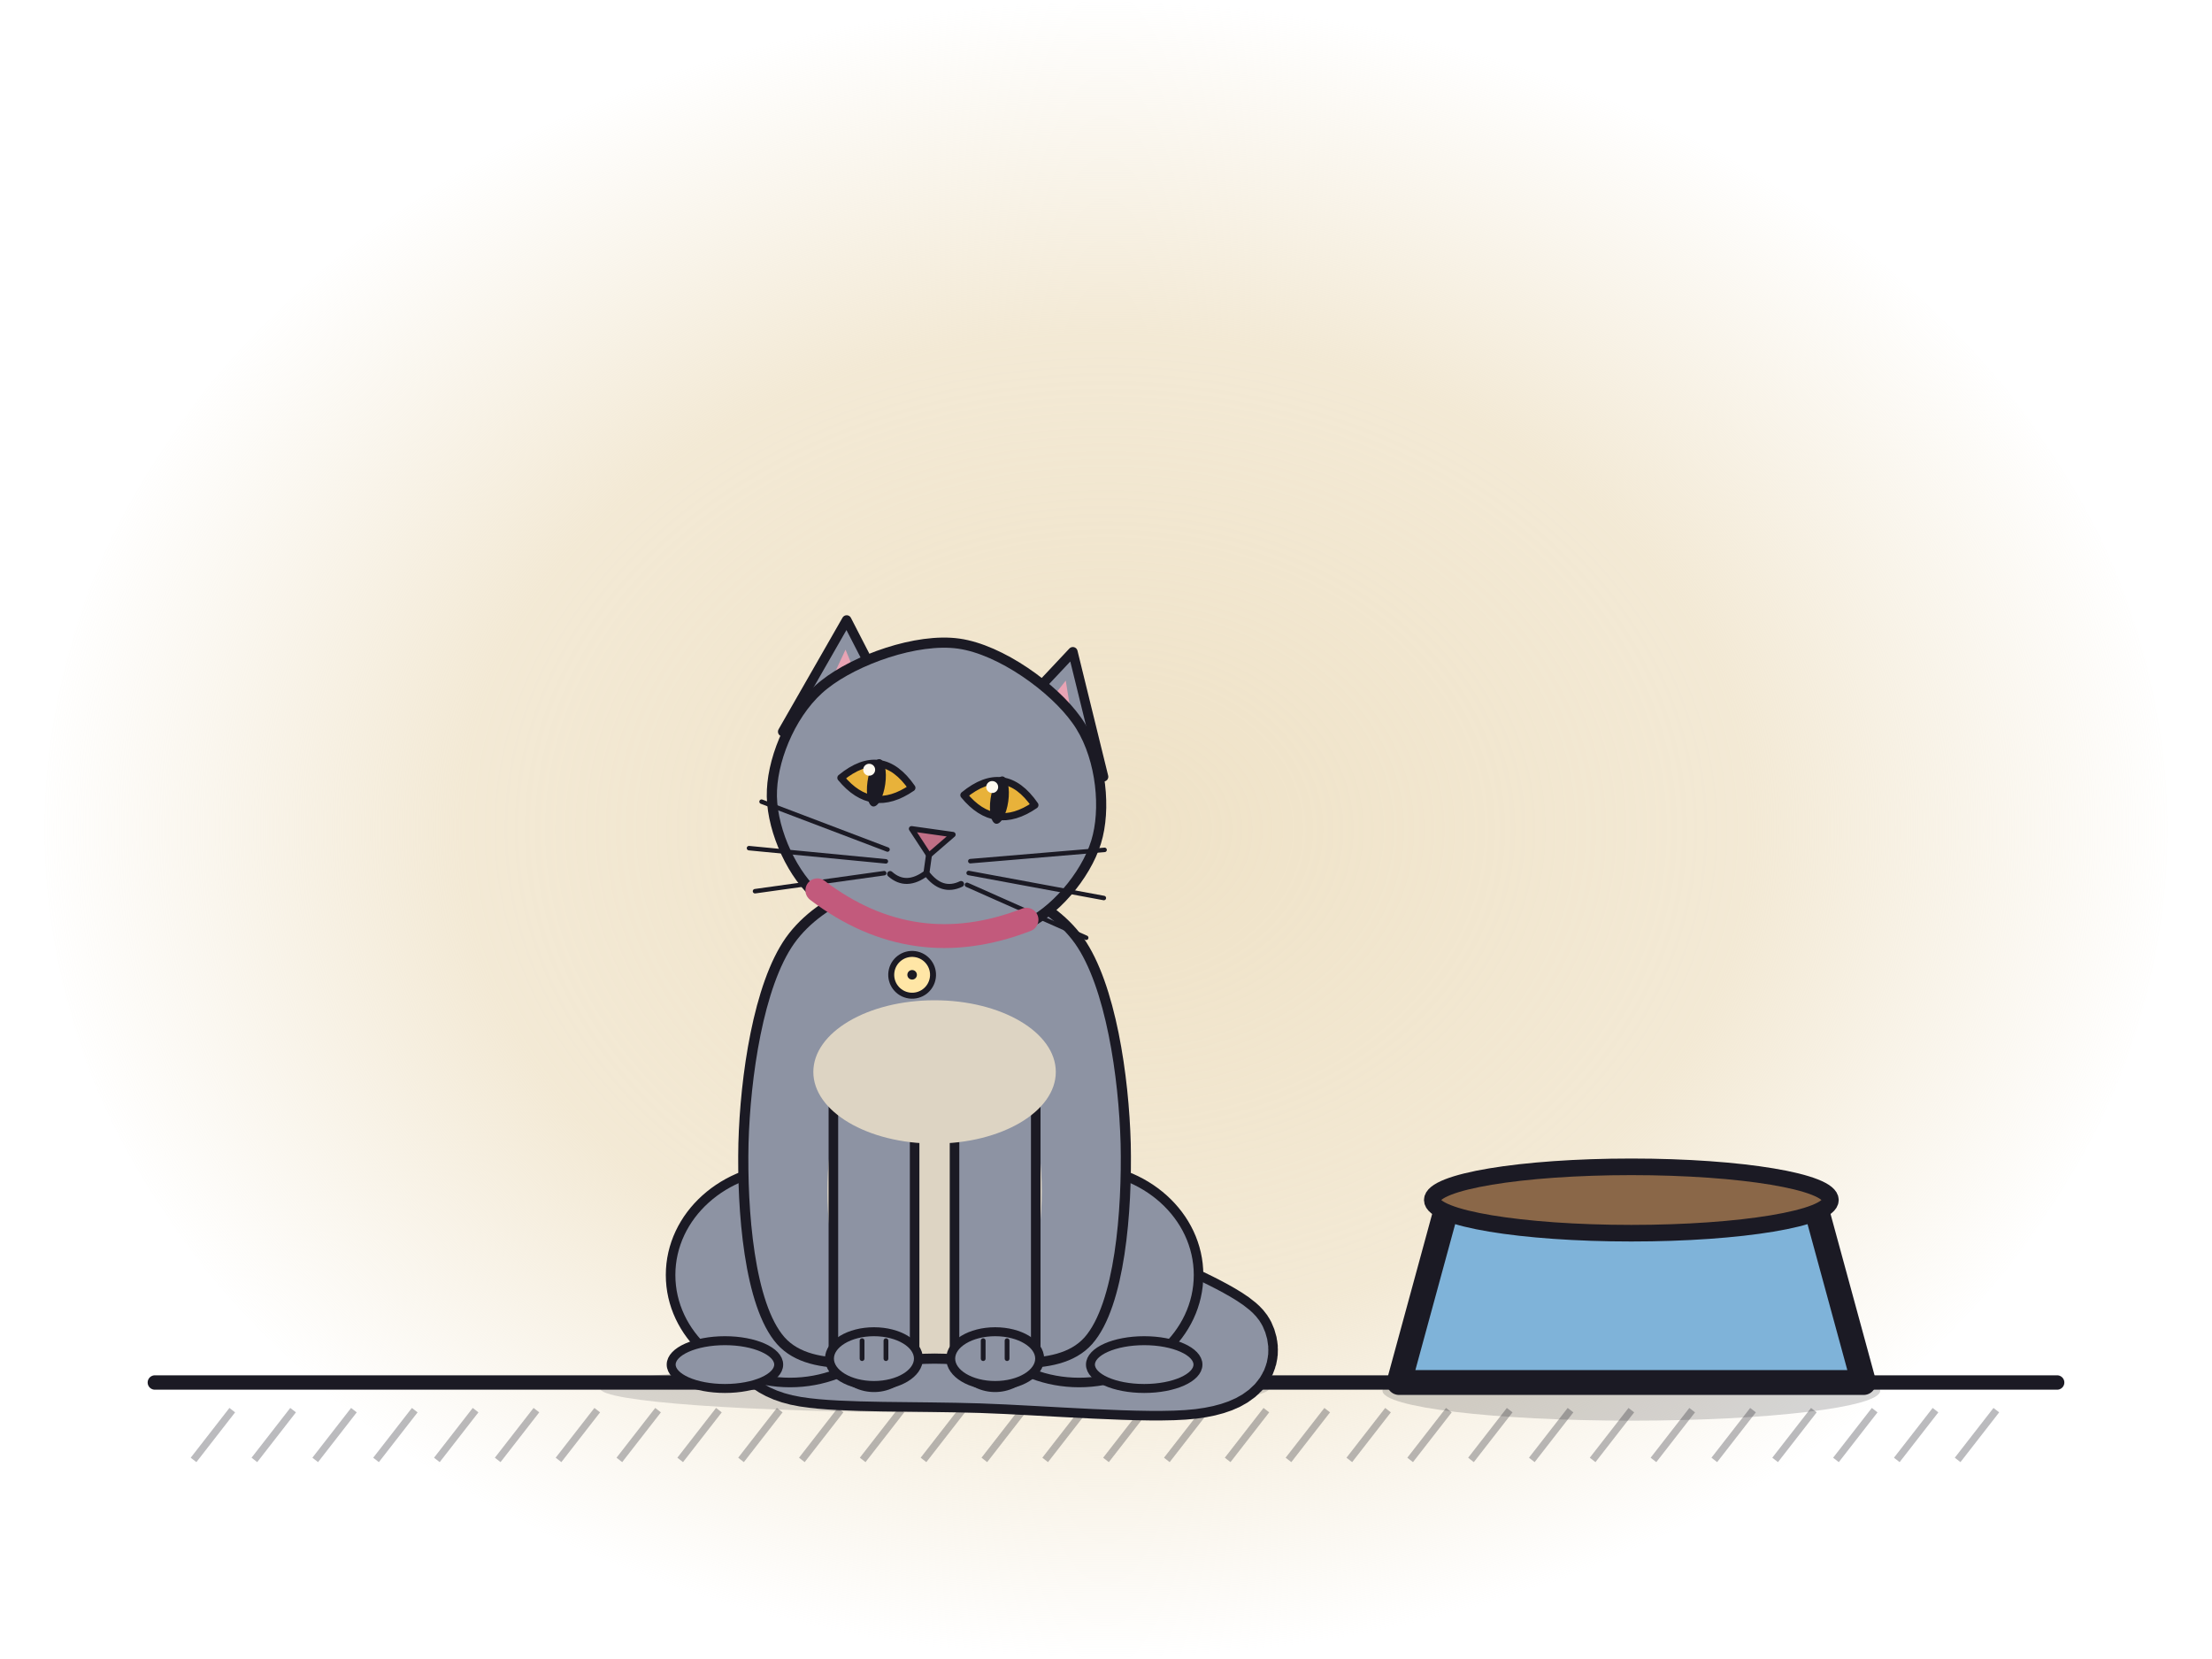
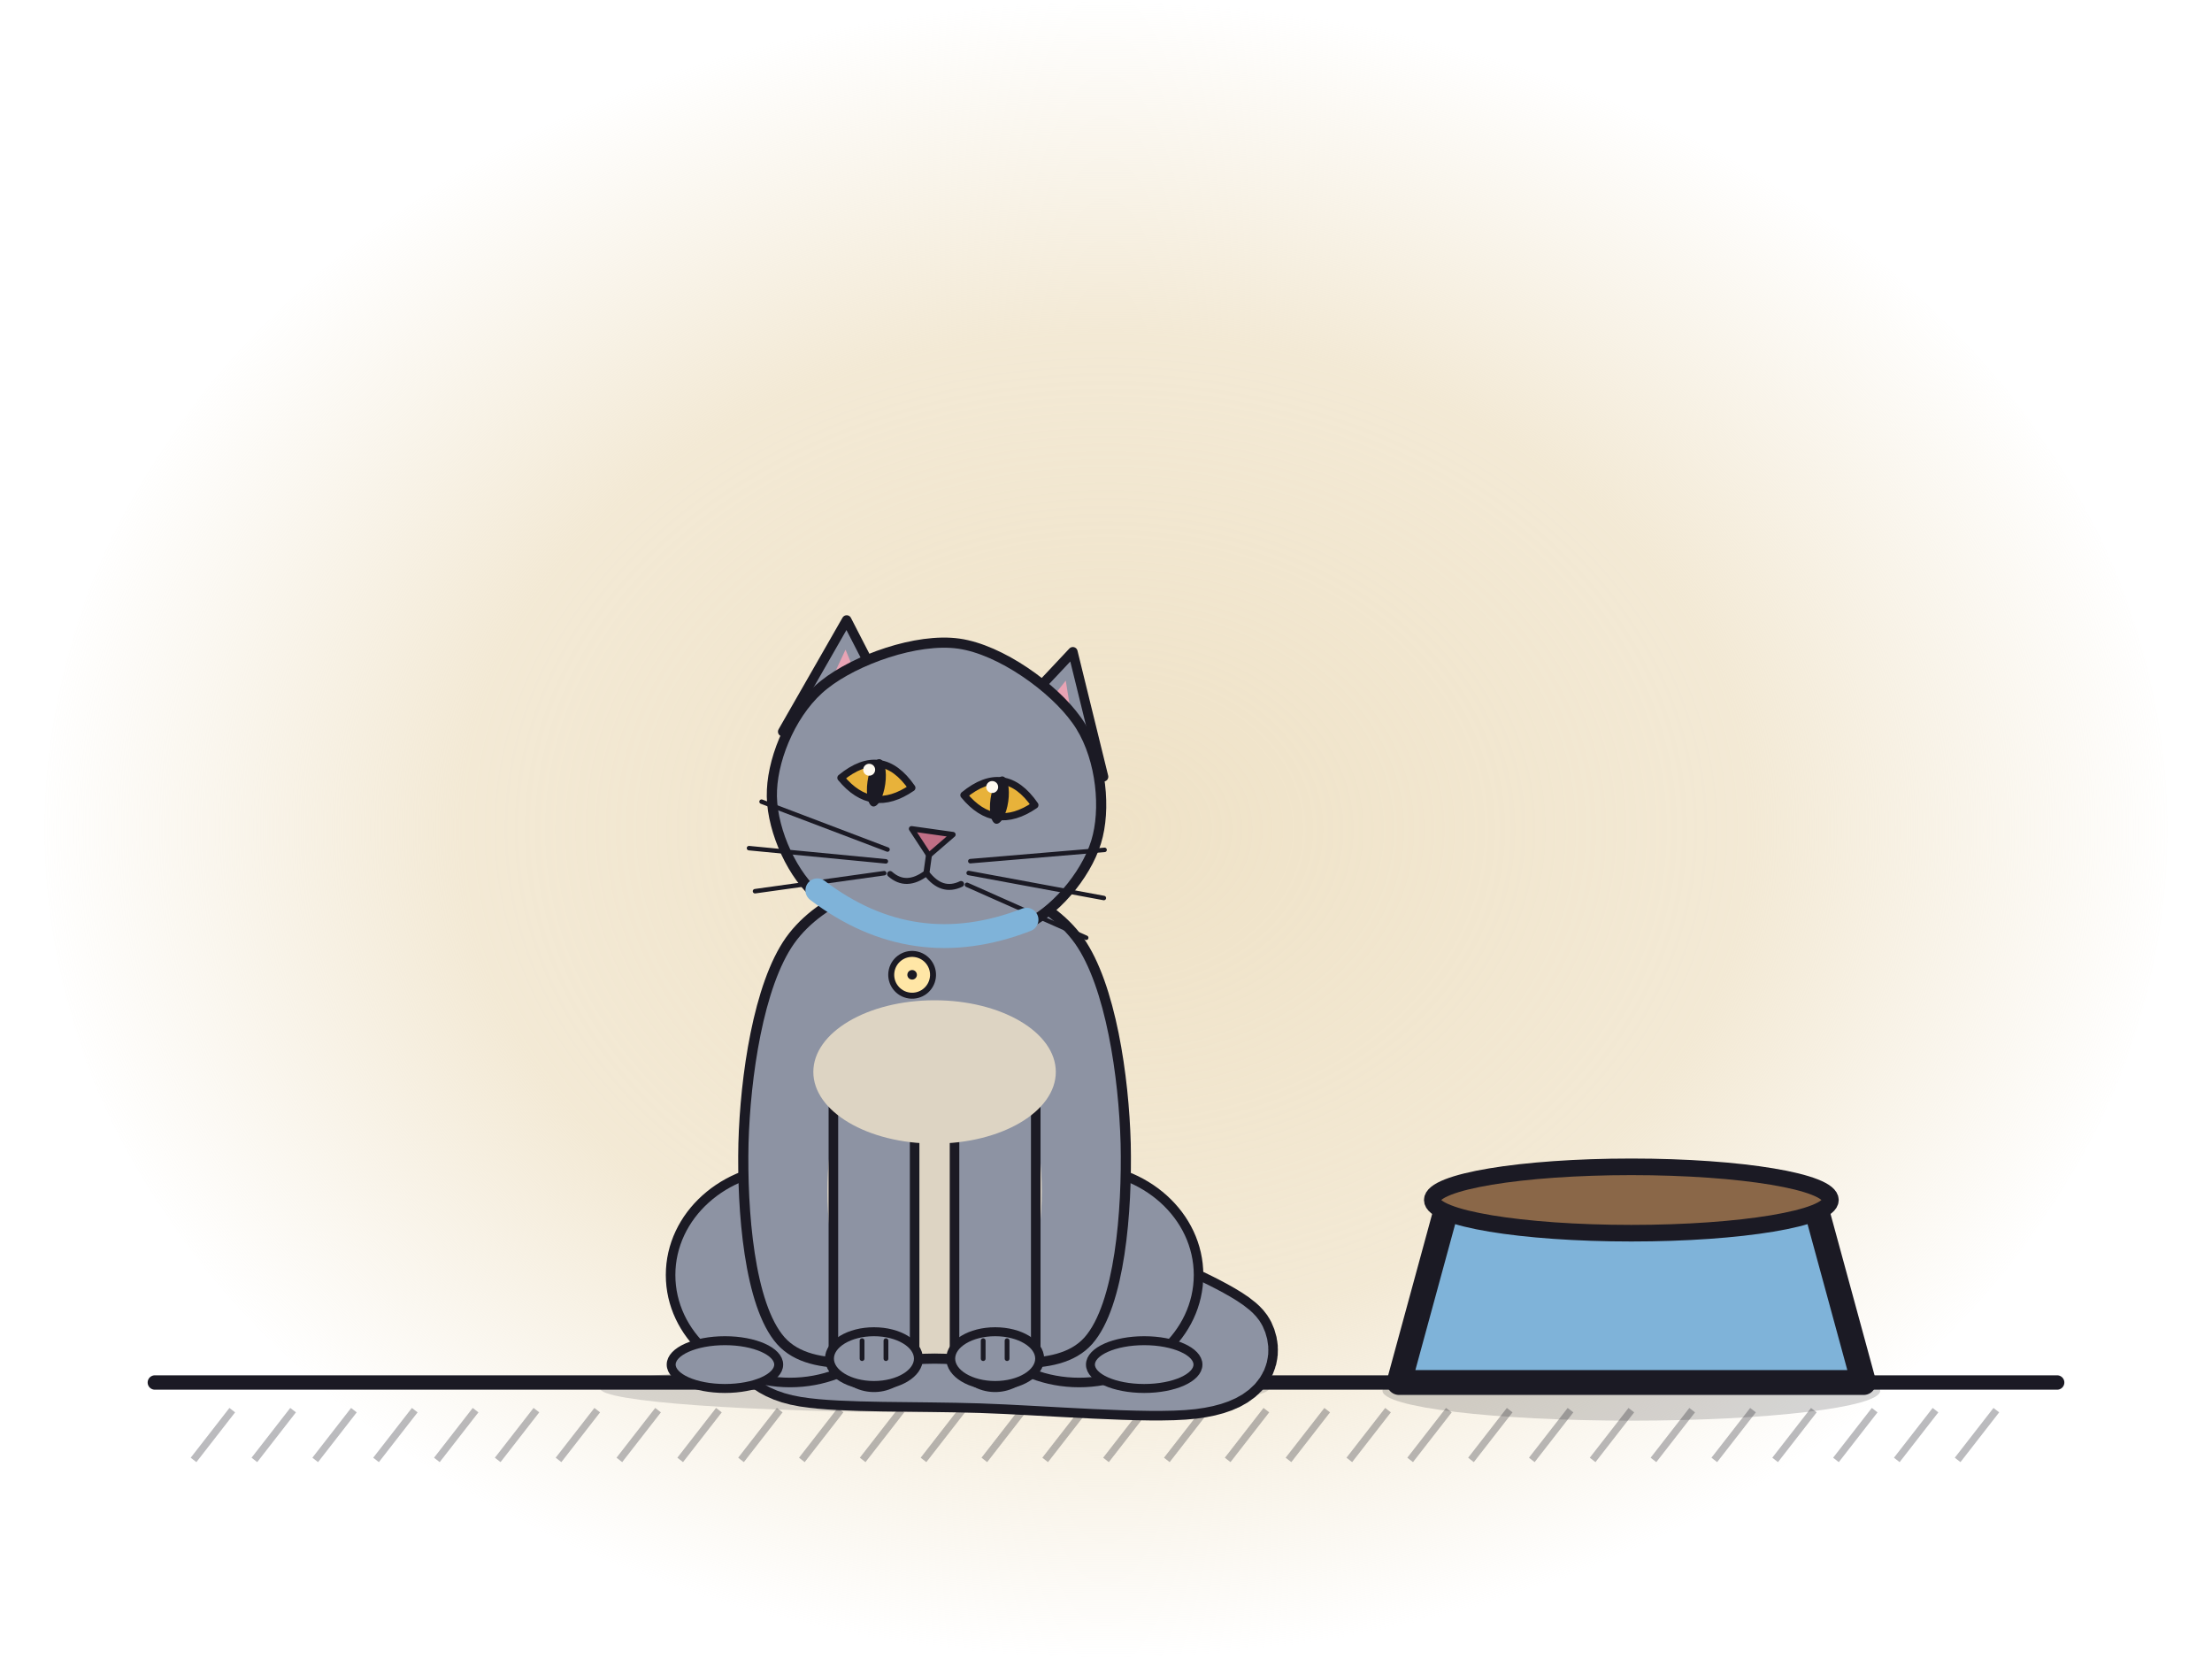
<svg xmlns="http://www.w3.org/2000/svg" viewBox="0 0 400 300" role="img" aria-label="Pom-Pom the fluffy grey house cat sitting beside her food bowl">
  <defs>
    <radialGradient id="spot-pompom-glow" cx="50%" cy="50%" r="50%">
      <stop offset="0" stop-color="#efe2c7" />
      <stop offset=".6" stop-color="#efe2c7" stop-opacity=".75" />
      <stop offset="1" stop-color="#efe2c7" stop-opacity="0" />
    </radialGradient>
  </defs>
  <ellipse cx="200" cy="150" rx="192" ry="150" fill="url(#spot-pompom-glow)" />
  <path d="M28 250H372" stroke="#1b1a24" stroke-width="2.6" stroke-linecap="round" />
  <path d="M42 255l-7 9M53 255l-7 9M64 255l-7 9M75 255l-7 9M86 255l-7 9M97 255l-7 9M108 255l-7 9M119 255l-7 9M130 255l-7 9M141 255l-7 9M152 255l-7 9M163 255l-7 9M174 255l-7 9M185 255l-7 9M196 255l-7 9M207 255l-7 9M218 255l-7 9M229 255l-7 9M240 255l-7 9M251 255l-7 9M262 255l-7 9M273 255l-7 9M284 255l-7 9M295 255l-7 9M306 255l-7 9M317 255l-7 9M328 255l-7 9M339 255l-7 9M350 255l-7 9M361 255l-7 9" stroke="#1b1a24" stroke-width="1.3" opacity=".3" />
  <g transform="translate(214 250) scale(1.5) translate(-214 -262)">
    <ellipse cx="268" cy="263" rx="30" ry="3.6" fill="#1b1a24" opacity="0.18" />
    <path d="M240 262L246 240H290L296 262Z" fill="#7fb3d9" stroke="#1b1a24" stroke-width="3" stroke-linecap="round" stroke-linejoin="round" />
    <ellipse cx="268" cy="240" rx="24" ry="4" fill="#8a6748" stroke="#1b1a24" stroke-width="2" />
    <g transform="translate(184 262) scale(0.36)">
      <ellipse cx="0" cy="2" rx="112" ry="8" fill="#1b1a24" opacity="0.16" />
      <path d="M72 -30 C76.7 -27.3 97.7 -18.7 100 -14 C102.3 -9.3 100.1 -3.7 86 -2 C71.9 -0.3 37.1 -3.3 15.6 -4 C-5.9 -4.7 -30.6 -4 -42.9 -6 C-55.3 -8 -55.9 -14.3 -58.5 -16" fill="none" stroke="#1b1a24" stroke-width="28.4" stroke-linecap="round" stroke-linejoin="round" />
      <path d="M72 -30 C76.7 -27.3 97.7 -18.7 100 -14 C102.3 -9.3 100.1 -3.7 86 -2 C71.9 -0.3 37.1 -3.3 15.6 -4 C-5.9 -4.7 -30.6 -4 -42.9 -6 C-55.3 -8 -55.9 -14.3 -58.5 -16" fill="none" stroke="#8d93a3" stroke-width="22" stroke-linecap="round" stroke-linejoin="round" />
      <ellipse cx="-48.4" cy="-36" rx="40" ry="36" fill="#8d93a3" stroke="#1b1a24" stroke-width="3.2" />
      <ellipse cx="48.4" cy="-36" rx="40" ry="36" fill="#8d93a3" stroke="#1b1a24" stroke-width="3.2" />
      <ellipse cx="-70.2" cy="-6" rx="18" ry="8" fill="#8d93a3" stroke="#1b1a24" stroke-width="3" />
      <ellipse cx="70.2" cy="-6" rx="18" ry="8" fill="#8d93a3" stroke="#1b1a24" stroke-width="3" />
      <clipPath id="spp184262-b">
        <path d="M0 -170 C16.1 -170 37.7 -163 48.4 -148 C59 -133 63.4 -102.3 64 -80 C64.5 -57.7 62.1 -26 51.5 -14 C40.8 -2 17.2 -8 0 -8 C-17.2 -8 -40.8 -2 -51.5 -14 C-62.1 -26 -64.5 -57.7 -64 -80 C-63.4 -102.3 -59 -133 -48.4 -148 C-37.7 -163 -16.1 -170 0 -170Z" />
      </clipPath>
      <path d="M0 -170 C16.1 -170 37.7 -163 48.4 -148 C59 -133 63.4 -102.3 64 -80 C64.5 -57.7 62.1 -26 51.5 -14 C40.8 -2 17.2 -8 0 -8 C-17.2 -8 -40.8 -2 -51.5 -14 C-62.1 -26 -64.5 -57.7 -64 -80 C-63.4 -102.3 -59 -133 -48.4 -148 C-37.7 -163 -16.1 -170 0 -170Z" fill="#8d93a3" />
      <g clip-path="url(#spp184262-b)">
        <ellipse cx="0" cy="-64" rx="35.9" ry="62" fill="#ddd4c3" />
      </g>
      <path d="M0 -170 C16.1 -170 37.7 -163 48.4 -148 C59 -133 63.4 -102.3 64 -80 C64.5 -57.7 62.1 -26 51.5 -14 C40.8 -2 17.2 -8 0 -8 C-17.2 -8 -40.8 -2 -51.5 -14 C-62.1 -26 -64.5 -57.7 -64 -80 C-63.4 -102.3 -59 -133 -48.4 -148 C-37.7 -163 -16.1 -170 0 -170Z" fill="none" />
      <path d="M0 -170 C16.1 -170 37.7 -163 48.4 -148 C59 -133 63.4 -102.3 64 -80 C64.5 -57.7 62.1 -26 51.5 -14 C40.8 -2 17.2 -8 0 -8 C-17.2 -8 -40.8 -2 -51.5 -14 C-62.1 -26 -64.5 -57.7 -64 -80 C-63.4 -102.3 -59 -133 -48.4 -148 C-37.7 -163 -16.1 -170 0 -170Z" fill="none" stroke="#1b1a24" stroke-width="3.4" stroke-linecap="round" stroke-linejoin="round" />
      <path d="M-20.28 -96 L-20.28 -12" fill="none" stroke="#1b1a24" stroke-width="30.4" stroke-linecap="round" stroke-linejoin="round" />
      <path d="M-20.28 -96 L-20.28 -12" fill="none" stroke="#8d93a3" stroke-width="24" stroke-linecap="round" stroke-linejoin="round" />
      <ellipse cx="-20.3" cy="-8" rx="14.9" ry="9" fill="#8d93a3" stroke="#1b1a24" stroke-width="3" />
      <path d="M-24.28 -14 l0 6 M-16.28 -14 l0 6" fill="none" stroke="#1b1a24" stroke-width="1.6" stroke-linecap="round" stroke-linejoin="round" />
      <path d="M20.28 -96 L20.28 -12" fill="none" stroke="#1b1a24" stroke-width="30.4" stroke-linecap="round" stroke-linejoin="round" />
      <path d="M20.28 -96 L20.28 -12" fill="none" stroke="#8d93a3" stroke-width="24" stroke-linecap="round" stroke-linejoin="round" />
      <ellipse cx="20.3" cy="-8" rx="14.9" ry="9" fill="#8d93a3" stroke="#1b1a24" stroke-width="3" />
      <path d="M16.28 -14 l0 6 M24.28 -14 l0 6" fill="none" stroke="#1b1a24" stroke-width="1.6" stroke-linecap="round" stroke-linejoin="round" />
      <ellipse cx="0" cy="-104" rx="40.6" ry="24" fill="#ddd4c3" />
      <g transform="rotate(8 0 -190)">
        <path d="M-14.24 -216.6 L-38.24 -250.6 L-54.24 -210.6 Z" fill="#8d93a3" stroke="#1b1a24" stroke-width="3.2" stroke-linecap="round" stroke-linejoin="round" />
        <path d="M-24.24 -218.6 L-37.24 -240.72 L-45.24 -214.6 Z" fill="#e8a3b4" />
        <path d="M14.24 -216.6 L38.24 -250.6 L54.24 -210.6 Z" fill="#8d93a3" stroke="#1b1a24" stroke-width="3.2" stroke-linecap="round" stroke-linejoin="round" />
        <path d="M24.24 -218.6 L37.24 -240.72 L45.24 -214.6 Z" fill="#e8a3b4" />
        <clipPath id="spp184262-hf">
          <path d="M0 -248 C14.2 -248 33.5 -237.8 42.6 -228.2 C51.8 -218.7 56.2 -202.4 55.1 -190.8 C54.1 -179.2 45.6 -165.1 36.4 -158.6 C27.2 -152 12.1 -151.3 0 -151.3 C-12.1 -151.3 -27.2 -152 -36.4 -158.6 C-45.6 -165.1 -54.1 -179.2 -55.1 -190.8 C-56.2 -202.4 -51.8 -218.7 -42.6 -228.2 C-33.5 -237.8 -14.2 -248 0 -248Z" />
        </clipPath>
        <path d="M0 -248 C14.2 -248 33.5 -237.8 42.6 -228.2 C51.8 -218.7 56.2 -202.4 55.1 -190.8 C54.1 -179.2 45.6 -165.1 36.4 -158.6 C27.2 -152 12.1 -151.3 0 -151.3 C-12.1 -151.3 -27.2 -152 -36.4 -158.6 C-45.6 -165.1 -54.1 -179.2 -55.1 -190.8 C-56.2 -202.4 -51.8 -218.7 -42.6 -228.2 C-33.5 -237.8 -14.2 -248 0 -248Z" fill="#8d93a3" />
        <g clip-path="url(#spp184262-hf)" />
        <path d="M0 -248 C14.2 -248 33.5 -237.8 42.6 -228.2 C51.8 -218.7 56.2 -202.4 55.1 -190.8 C54.1 -179.2 45.6 -165.1 36.4 -158.6 C27.2 -152 12.1 -151.3 0 -151.3 C-12.1 -151.3 -27.2 -152 -36.4 -158.6 C-45.6 -165.1 -54.1 -179.2 -55.1 -190.8 C-56.2 -202.4 -51.8 -218.7 -42.6 -228.2 C-33.5 -237.8 -14.2 -248 0 -248Z" fill="none" />
        <path d="M0 -248 C14.2 -248 33.5 -237.8 42.6 -228.2 C51.8 -218.7 56.2 -202.4 55.1 -190.8 C54.1 -179.2 45.6 -165.1 36.4 -158.6 C27.2 -152 12.1 -151.3 0 -151.3 C-12.1 -151.3 -27.2 -152 -36.4 -158.6 C-45.6 -165.1 -54.1 -179.2 -55.1 -190.8 C-56.2 -202.4 -51.8 -218.7 -42.6 -228.2 C-33.5 -237.8 -14.2 -248 0 -248Z" fill="none" stroke="#1b1a24" stroke-width="3.4" stroke-linecap="round" stroke-linejoin="round" />
        <path d="M-32.8 -198 Q-20.8 -211 -8.8 -198 Q-20.8 -187 -32.8 -198 Z" fill="#e8b23a" stroke="#1b1a24" stroke-width="2.4" stroke-linecap="round" stroke-linejoin="round" />
        <ellipse cx="-20.8" cy="-198" rx="3" ry="8" fill="#1b1a24" />
        <circle cx="-23.8" cy="-202" r="2" fill="#fffaf0" />
        <path d="M8.8 -198 Q20.8 -211 32.8 -198 Q20.8 -187 8.8 -198 Z" fill="#e8b23a" stroke="#1b1a24" stroke-width="2.4" stroke-linecap="round" stroke-linejoin="round" />
        <ellipse cx="20.8" cy="-198" rx="3" ry="8" fill="#1b1a24" />
        <circle cx="17.8" cy="-202" r="2" fill="#fffaf0" />
        <path d="M-7 -184.4 L7 -184.4 L0 -176.4 Z" fill="#c06f86" stroke="#1b1a24" stroke-width="1.8" stroke-linecap="round" stroke-linejoin="round" />
        <path d="M0 -176.4 l0 6 q-6 6 -12 2 M0 -170.4 q6 6 12 2" fill="none" stroke="#1b1a24" stroke-width="2" stroke-linecap="round" stroke-linejoin="round" />
        <path d="M-14 -176.4 l-44 -10 M-14 -172.4 l-46 2 M-14 -168.4 l-42 12" fill="none" stroke="#1b1a24" stroke-width="1.5" stroke-linecap="round" stroke-linejoin="round" />
        <path d="M14 -176.4 l44 -10 M14 -172.4 l46 2 M14 -168.4 l42 12" fill="none" stroke="#1b1a24" stroke-width="1.5" stroke-linecap="round" stroke-linejoin="round" />
-         <path d="M-35.36 -159.6 Q0 -139.84 35.36 -159.6" fill="none" stroke="#c25a7c" stroke-width="8" stroke-linecap="round" stroke-linejoin="round" />
+         <path d="M-35.36 -159.6 Q0 -139.84 35.36 -159.6" fill="none" stroke="#7fb3d9" stroke-width="8" stroke-linecap="round" stroke-linejoin="round" />
        <circle cx="0" cy="-136" r="7" fill="#ffe6a6" stroke="#1b1a24" stroke-width="2" />
        <circle cx="0" cy="-136" r="1.6" fill="#1b1a24" />
      </g>
    </g>
  </g>
</svg>
